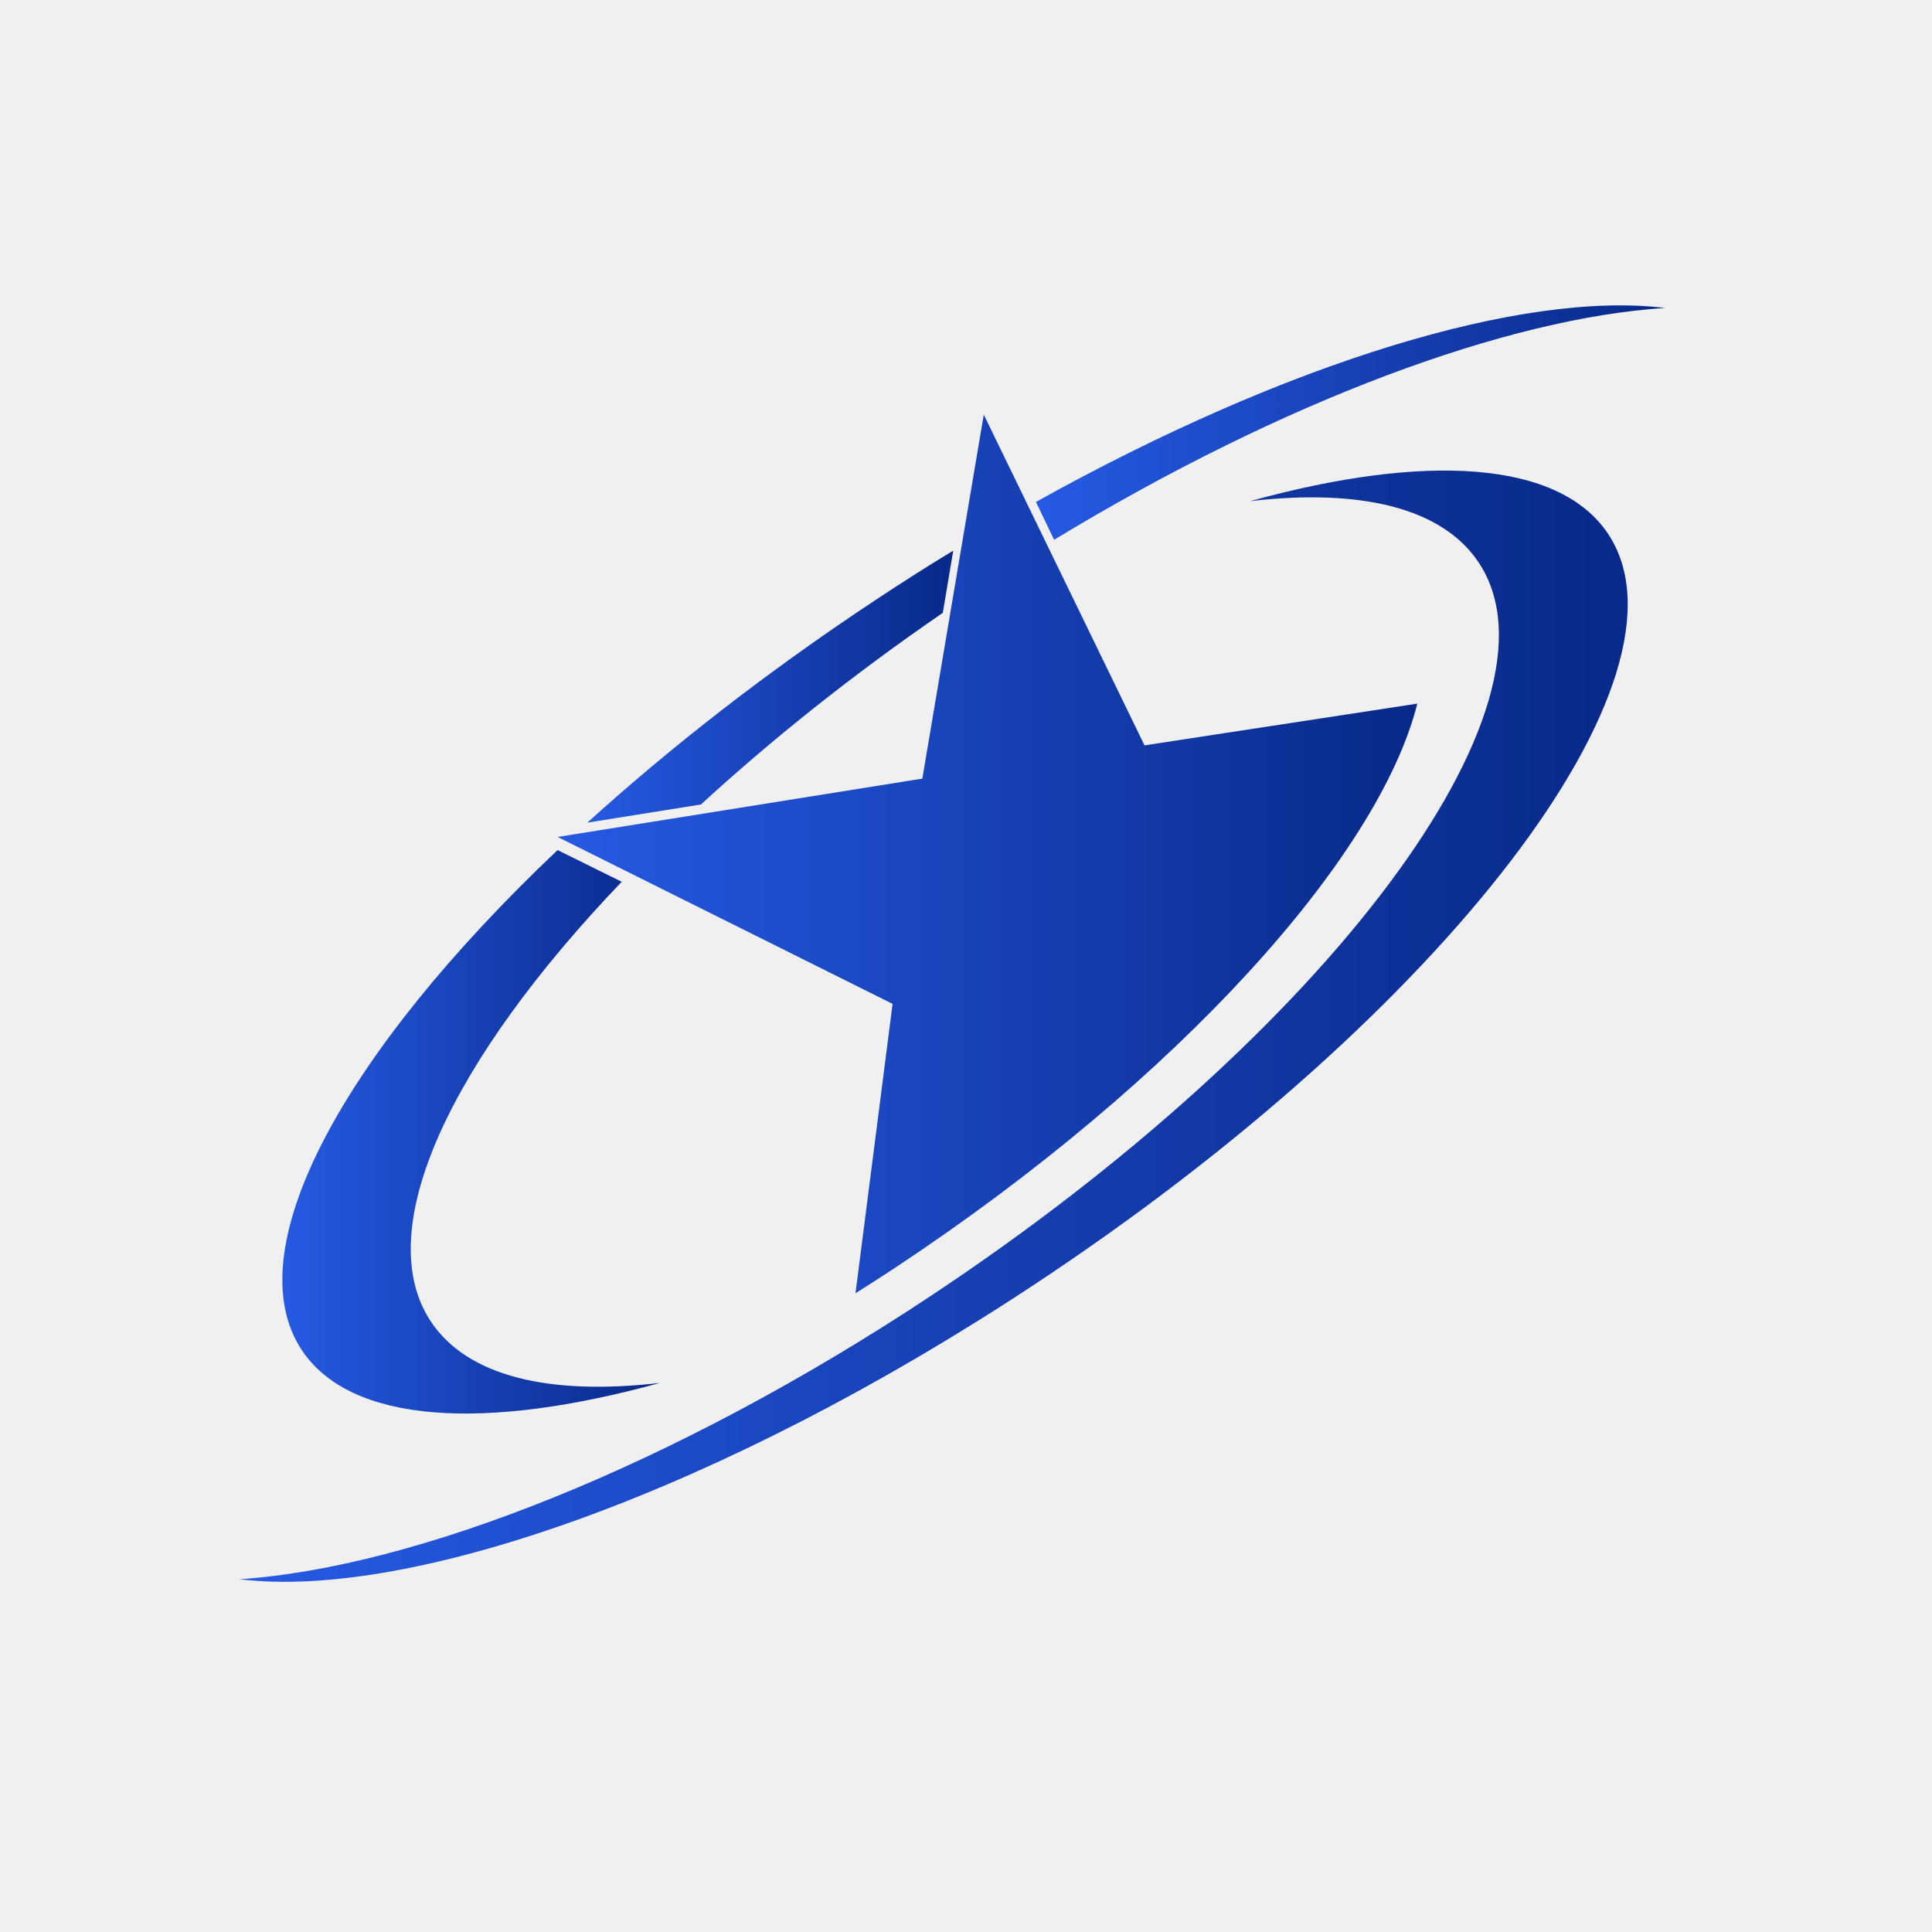
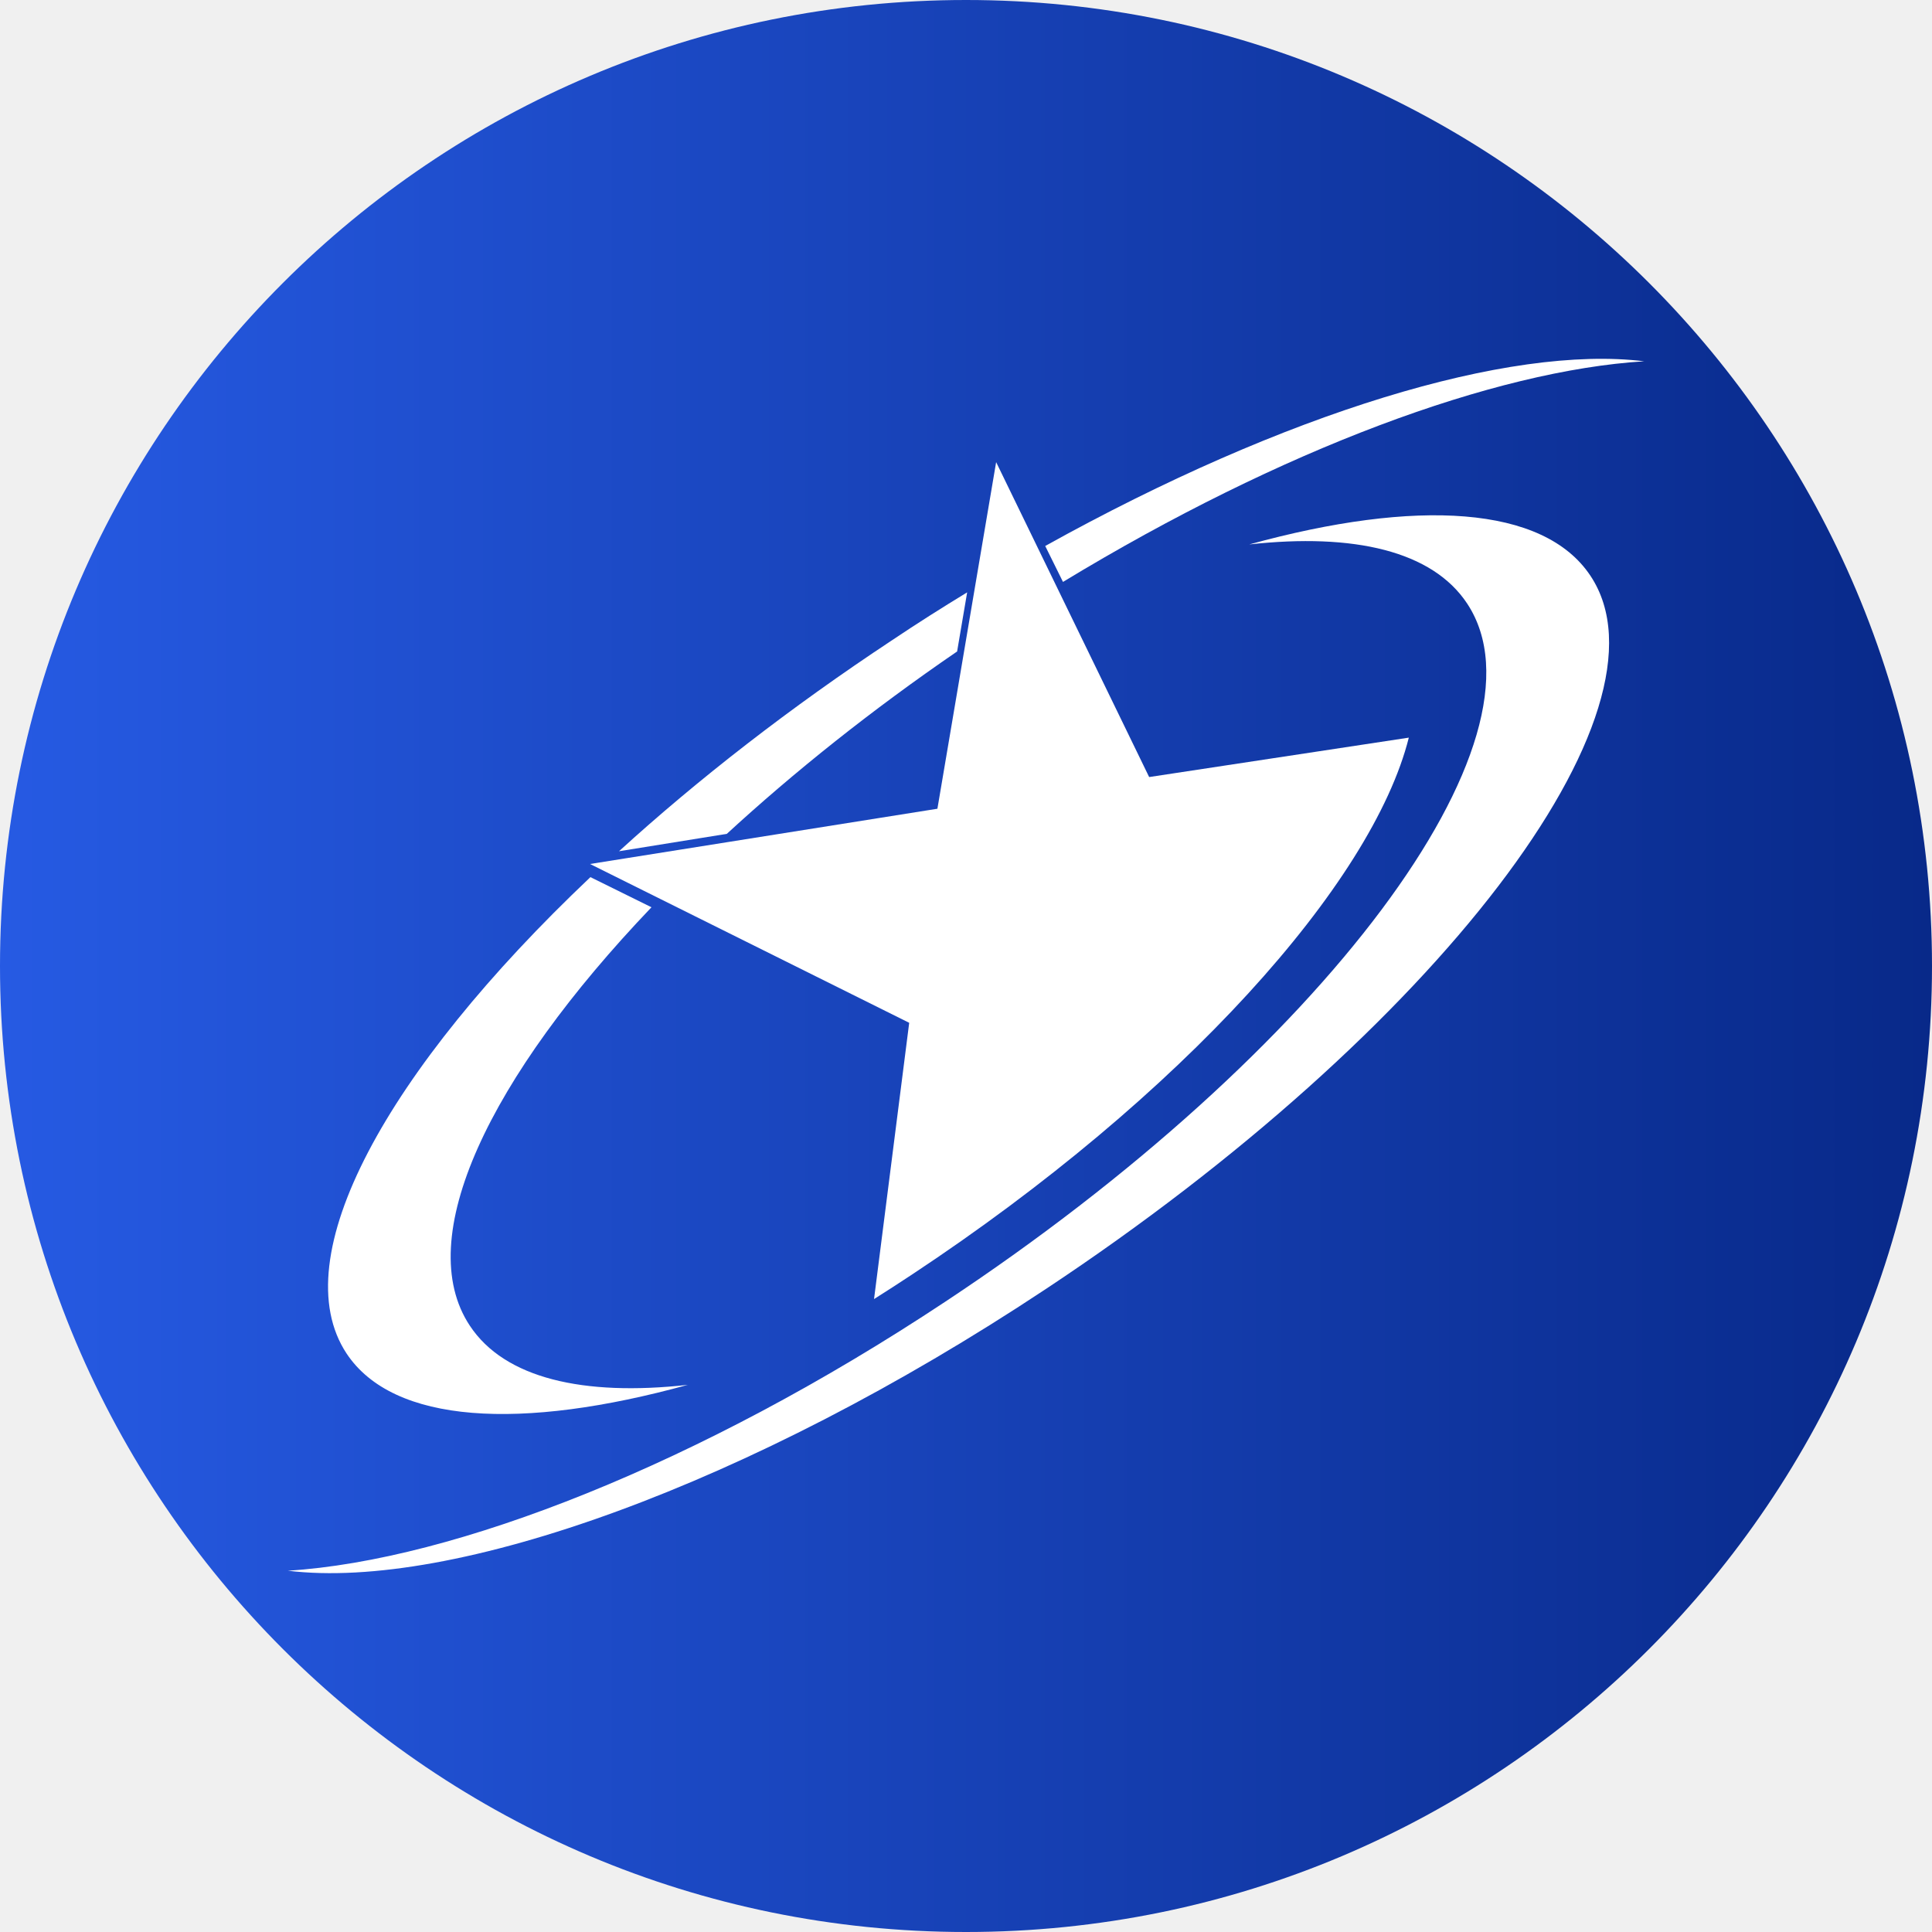
- <svg xmlns="http://www.w3.org/2000/svg" version="1.1" id="图层_1" x="0px" y="0px" viewBox="0 0 500 500" style="enable-background:new 0 0 500 500;" xml:space="preserve">
+ <svg xmlns="http://www.w3.org/2000/svg" version="1.1" id="Layer_1" x="0px" y="0px" viewBox="0 0 500 500" style="enable-background:new 0 0 500 500;" xml:space="preserve">
  <style type="text/css">
	.st0{fill:none;}
	.st1{fill:url(#SVGID_1_);}
- 	.st2{fill:url(#SVGID_2_);}
- 	.st3{fill:url(#SVGID_3_);}
- 	.st4{fill:url(#SVGID_4_);}
- 	.st5{fill:url(#SVGID_5_);}
+ 	.st2{fill:#FFFFFF;}
</style>
-   <rect x="59.5" y="61.5" class="st0" width="378" height="378" />
-   <linearGradient id="SVGID_1_" gradientUnits="userSpaceOnUse" x1="61.958" y1="236.511" x2="421.171" y2="236.511" gradientTransform="matrix(1 0 0 -1 0 502)">
+   <rect class="st0" width="500" height="500" />
+   <linearGradient id="SVGID_1_" gradientUnits="userSpaceOnUse" x1="0" y1="252" x2="500" y2="252" gradientTransform="matrix(1 0 0 -1 0 502)">
    <stop offset="0" style="stop-color:#265AE3" />
    <stop offset="1" style="stop-color:#082989" />
  </linearGradient>
-   <path class="st1" d="M382.7,145.6c24.4,36.8-39.2,121.8-142,189.9c-66.6,44.1-133.4,70.2-178.7,73.2c44.7,5.5,125.2-23,205.9-76.4  c106.3-70.3,172.7-157.2,148.3-194.1c-12.7-19.1-47.4-21-92.7-8.5C351.9,126.4,373.2,131.3,382.7,145.6z" />
+   <circle class="st1" cx="250" cy="250" r="250" />
  <g>
-     <linearGradient id="SVGID_2_" gradientUnits="userSpaceOnUse" x1="268.085" y1="109.391" x2="430.899" y2="109.391">
-       <stop offset="0" style="stop-color:#265AE3" />
-       <stop offset="1" style="stop-color:#082989" />
-     </linearGradient>
-     <path class="st2" d="M272.8,139.7c59.5-36.1,117.4-57.4,158.1-60c-36.7-4.5-97.6,13.9-162.8,50.2L272.8,139.7z" />
-     <linearGradient id="SVGID_3_" gradientUnits="userSpaceOnUse" x1="152.019" y1="177.663" x2="246.692" y2="177.663">
-       <stop offset="0" style="stop-color:#265AE3" />
-       <stop offset="1" style="stop-color:#082989" />
-     </linearGradient>
-     <path class="st3" d="M181.4,208.2c18.3-16.8,39.3-33.6,62.6-49.6l2.7-16.1c-6.8,4.1-13.5,8.4-20.3,12.9   c-27.8,18.4-52.9,38-74.4,57.5L181.4,208.2z" />
-     <linearGradient id="SVGID_4_" gradientUnits="userSpaceOnUse" x1="73.054" y1="292.907" x2="170.819" y2="292.907">
-       <stop offset="0" style="stop-color:#265AE3" />
-       <stop offset="1" style="stop-color:#082989" />
-     </linearGradient>
-     <path class="st4" d="M111.5,342c-15.7-23.7,5.1-67.5,49.4-113.8l-16.6-8.2C89,272.4,60.9,323.4,78.1,349.4   c12.7,19.1,47.4,21,92.7,8.5C142.3,361.2,121,356.3,111.5,342z" />
+     <path class="st2" d="M379.7,156.2c23.2,35.1-37.3,116-135.1,180.7c-63.4,42-127,66.9-170.1,69.6c42.6,5.2,119.2-21.9,196-72.8   c101.2-67,164.4-149.7,141.1-184.7c-12.1-18.2-45.1-20-88.3-8.1C350.4,137.9,370.7,142.6,379.7,156.2z" />
+     <g>
+       <path class="st2" d="M275.1,150.6c56.7-34.4,111.7-54.7,150.4-57.1c-35-4.3-92.9,13.3-155,47.8L275.1,150.6z" />
+       <path class="st2" d="M188.1,215.8c17.4-16,37.4-32,59.6-47.2l2.6-15.3c-6.4,3.9-12.9,8-19.3,12.3c-26.5,17.5-50.4,36.1-70.8,54.7    L188.1,215.8z" />
+       <path class="st2" d="M121.6,343.1c-15-22.6,4.9-64.2,47-108.3l-15.8-7.8c-52.8,50-79.5,98.5-63.1,123.3    c12.1,18.2,45.1,20,88.3,8.1C150.9,361.4,130.6,356.7,121.6,343.1z" />
+     </g>
+     <path class="st2" d="M226.2,336.2c3.3-2.1,6.6-4.2,9.9-6.4c69.7-46.1,119-101.1,128.5-138.9l-67.2,10.2l-39.6-81.5l-15.2,89.7   l-89.9,14.3l82.6,41.1L226.2,336.2z" />
  </g>
-   <linearGradient id="SVGID_5_" gradientUnits="userSpaceOnUse" x1="144.29" y1="220.972" x2="366.828" y2="220.972">
-     <stop offset="0" style="stop-color:#265AE3" />
-     <stop offset="1" style="stop-color:#082989" />
-   </linearGradient>
-   <path class="st5" d="M221.4,334.7c3.5-2.2,6.9-4.4,10.4-6.7c73.2-48.5,125-106.2,135-145.9l-70.6,10.8l-41.6-85.6l-15.9,94.2  l-94.4,15.1l86.7,43.2L221.4,334.7z" />
</svg>
